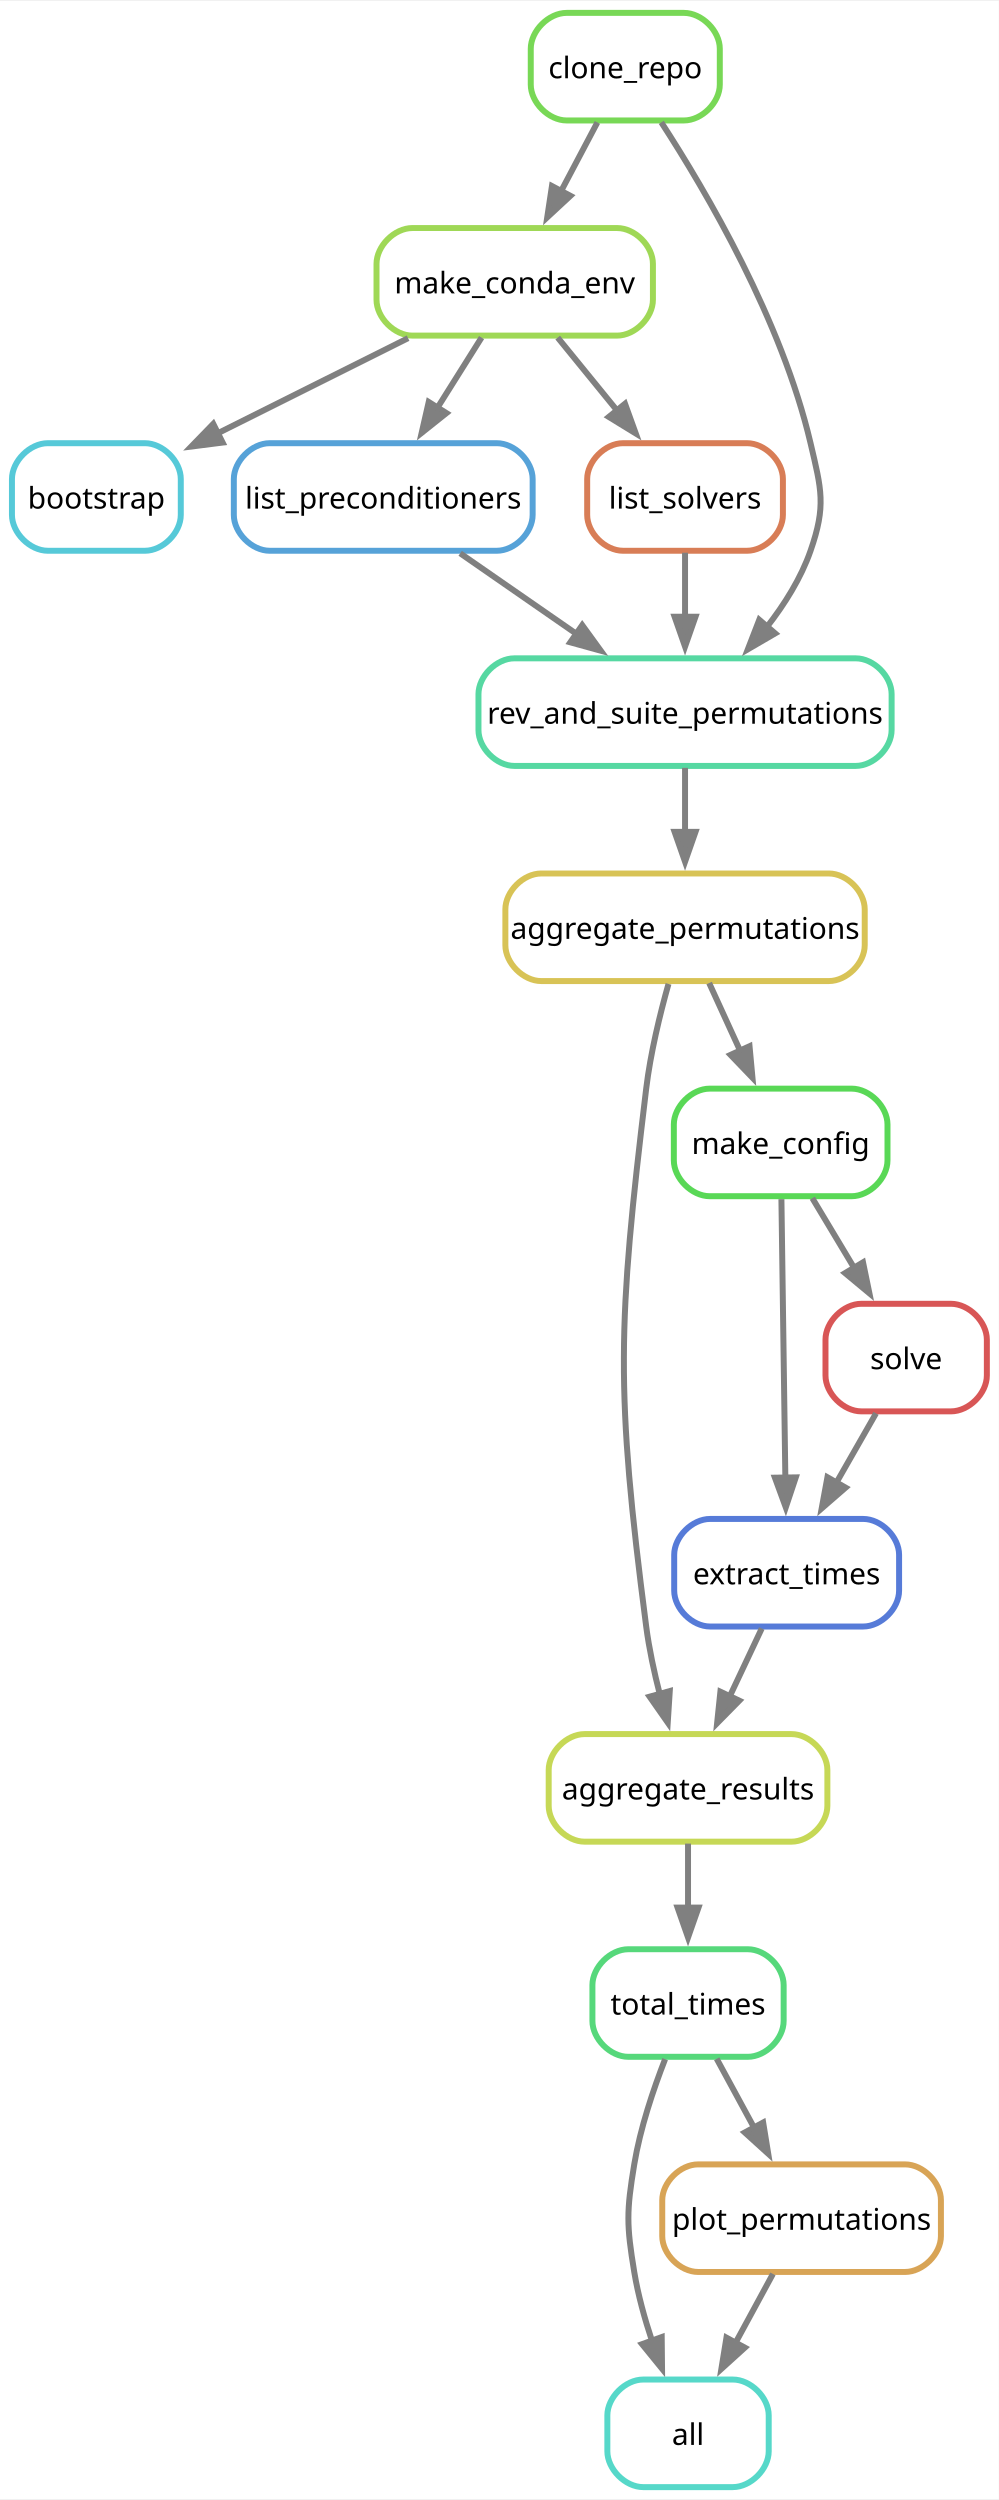
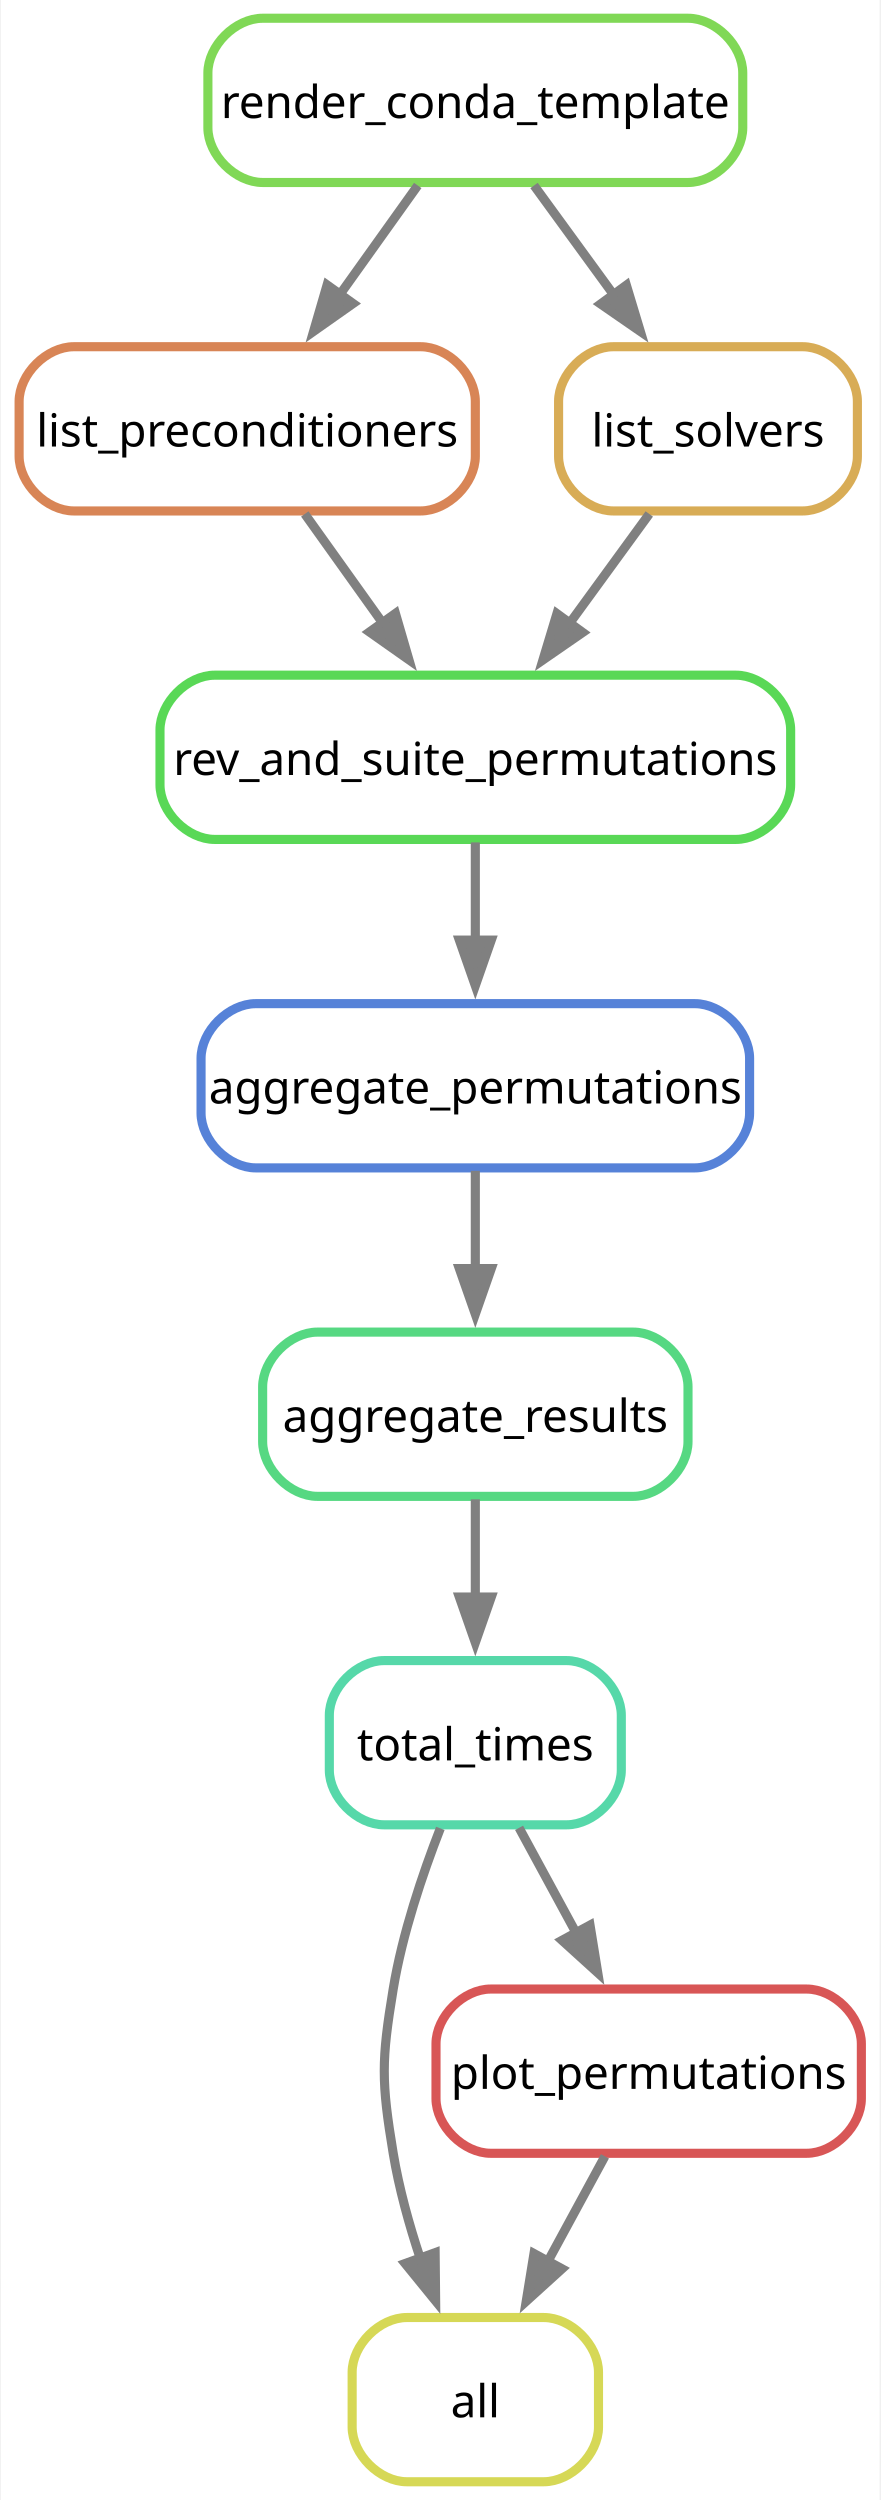
- <svg xmlns="http://www.w3.org/2000/svg" width="334pt" height="836pt" viewBox="0.00 0.00 334.25 836.00">
-   <g id="graph0" class="graph" transform="scale(1 1) rotate(0) translate(4 832)">
-     <polygon fill="white" stroke="none" points="-4,4 -4,-832 330.25,-832 330.25,4 -4,4" />
+ <svg xmlns="http://www.w3.org/2000/svg" width="193pt" height="548pt" viewBox="0.00 0.00 192.62 548.00">
+   <g id="graph0" class="graph" transform="scale(1 1) rotate(0) translate(4 544)">
+     <polygon fill="white" stroke="none" points="-4,4 -4,-544 188.62,-544 188.62,4 -4,4" />
    <g id="node1" class="node">
-       <path fill="none" stroke="#56c9d8" stroke-width="2" d="M44.5,-684C44.5,-684 12,-684 12,-684 6,-684 0,-678 0,-672 0,-672 0,-660 0,-660 0,-654 6,-648 12,-648 12,-648 44.5,-648 44.5,-648 50.5,-648 56.5,-654 56.5,-660 56.5,-660 56.5,-672 56.5,-672 56.5,-678 50.5,-684 44.5,-684" />
-       <text text-anchor="middle" x="28.25" y="-662.12" font-family="sans" font-size="10.00">bootstrap</text>
+       <path fill="none" stroke="#d6d856" stroke-width="2" d="M115,-36C115,-36 85,-36 85,-36 79,-36 73,-30 73,-24 73,-24 73,-12 73,-12 73,-6 79,0 85,0 85,0 115,0 115,0 121,0 127,-6 127,-12 127,-12 127,-24 127,-24 127,-30 121,-36 115,-36" />
+       <text text-anchor="middle" x="100" y="-14.12" font-family="sans" font-size="10.00">all</text>
    </g>
    <g id="node2" class="node">
-       <path fill="none" stroke="#9fd856" stroke-width="2" d="M202.5,-756C202.5,-756 134,-756 134,-756 128,-756 122,-750 122,-744 122,-744 122,-732 122,-732 122,-726 128,-720 134,-720 134,-720 202.5,-720 202.5,-720 208.5,-720 214.5,-726 214.5,-732 214.5,-732 214.5,-744 214.5,-744 214.5,-750 208.5,-756 202.5,-756" />
-       <text text-anchor="middle" x="168.25" y="-734.12" font-family="sans" font-size="10.00">make_conda_env</text>
+       <path fill="none" stroke="#56d8a9" stroke-width="2" d="M120,-180C120,-180 80,-180 80,-180 74,-180 68,-174 68,-168 68,-168 68,-156 68,-156 68,-150 74,-144 80,-144 80,-144 120,-144 120,-144 126,-144 132,-150 132,-156 132,-156 132,-168 132,-168 132,-174 126,-180 120,-180" />
+       <text text-anchor="middle" x="100" y="-158.12" font-family="sans" font-size="10.00">total_times</text>
+     </g>
+     <g id="edge2" class="edge">
+       <path fill="none" stroke="grey" stroke-width="2" d="M92.33,-143.22C88.39,-133.11 84,-120.08 82,-108 79.39,-92.21 79.39,-87.79 82,-72 83.26,-64.36 85.49,-56.33 87.95,-48.91" />
+       <polygon fill="grey" stroke="grey" stroke-width="2" points="91.19,-50.22 91.3,-39.62 84.61,-47.84 91.19,-50.22" />
+     </g>
+     <g id="node6" class="node">
+       <path fill="none" stroke="#d85656" stroke-width="2" d="M172.62,-108C172.62,-108 103.38,-108 103.38,-108 97.38,-108 91.38,-102 91.38,-96 91.38,-96 91.38,-84 91.38,-84 91.38,-78 97.38,-72 103.38,-72 103.38,-72 172.62,-72 172.62,-72 178.62,-72 184.62,-78 184.62,-84 184.62,-84 184.62,-96 184.62,-96 184.62,-102 178.62,-108 172.62,-108" />
+       <text text-anchor="middle" x="138" y="-86.12" font-family="sans" font-size="10.00">plot_permutations</text>
+     </g>
+     <g id="edge7" class="edge">
+       <path fill="none" stroke="grey" stroke-width="2" d="M109.59,-143.34C113.39,-136.34 117.85,-128.12 122.11,-120.28" />
+       <polygon fill="grey" stroke="grey" stroke-width="2" points="125.14,-122.02 126.84,-111.56 118.99,-118.68 125.14,-122.02" />
+     </g>
+     <g id="node3" class="node">
+       <path fill="none" stroke="#5682d8" stroke-width="2" d="M148.12,-324C148.12,-324 51.88,-324 51.88,-324 45.88,-324 39.88,-318 39.88,-312 39.88,-312 39.88,-300 39.88,-300 39.88,-294 45.88,-288 51.88,-288 51.88,-288 148.12,-288 148.12,-288 154.12,-288 160.12,-294 160.12,-300 160.12,-300 160.12,-312 160.12,-312 160.12,-318 154.12,-324 148.12,-324" />
+       <text text-anchor="middle" x="100" y="-302.12" font-family="sans" font-size="10.00">aggregate_permutations</text>
+     </g>
+     <g id="node9" class="node">
+       <path fill="none" stroke="#56d882" stroke-width="2" d="M134.62,-252C134.62,-252 65.38,-252 65.38,-252 59.38,-252 53.38,-246 53.38,-240 53.38,-240 53.38,-228 53.38,-228 53.38,-222 59.38,-216 65.38,-216 65.38,-216 134.62,-216 134.62,-216 140.62,-216 146.62,-222 146.62,-228 146.62,-228 146.62,-240 146.62,-240 146.62,-246 140.62,-252 134.62,-252" />
+       <text text-anchor="middle" x="100" y="-230.12" font-family="sans" font-size="10.00">aggregate_results</text>
+     </g>
+     <g id="edge10" class="edge">
+       <path fill="none" stroke="grey" stroke-width="2" d="M100,-287.34C100,-280.75 100,-273.08 100,-265.67" />
+       <polygon fill="grey" stroke="grey" stroke-width="2" points="103.5,-265.93 100,-255.93 96.5,-265.93 103.5,-265.93" />
+     </g>
+     <g id="node4" class="node">
+       <path fill="none" stroke="#59d856" stroke-width="2" d="M157.12,-396C157.12,-396 42.88,-396 42.88,-396 36.88,-396 30.88,-390 30.88,-384 30.88,-384 30.88,-372 30.88,-372 30.88,-366 36.88,-360 42.88,-360 42.88,-360 157.12,-360 157.12,-360 163.12,-360 169.12,-366 169.12,-372 169.12,-372 169.12,-384 169.12,-384 169.12,-390 163.12,-396 157.12,-396" />
+       <text text-anchor="middle" x="100" y="-374.12" font-family="sans" font-size="10.00">rev_and_suite_permutations</text>
+     </g>
+     <g id="edge4" class="edge">
+       <path fill="none" stroke="grey" stroke-width="2" d="M100,-359.34C100,-352.75 100,-345.08 100,-337.67" />
+       <polygon fill="grey" stroke="grey" stroke-width="2" points="103.5,-337.93 100,-327.93 96.5,-337.93 103.5,-337.93" />
+     </g>
+     <g id="node5" class="node">
+       <path fill="none" stroke="#80d856" stroke-width="2" d="M146.62,-540C146.62,-540 53.38,-540 53.38,-540 47.38,-540 41.38,-534 41.38,-528 41.38,-528 41.38,-516 41.38,-516 41.38,-510 47.38,-504 53.38,-504 53.38,-504 146.62,-504 146.62,-504 152.62,-504 158.62,-510 158.62,-516 158.62,-516 158.62,-528 158.62,-528 158.62,-534 152.62,-540 146.62,-540" />
+       <text text-anchor="middle" x="100" y="-518.12" font-family="sans" font-size="10.00">render_conda_template</text>
+     </g>
+     <g id="node7" class="node">
+       <path fill="none" stroke="#d88556" stroke-width="2" d="M88,-468C88,-468 12,-468 12,-468 6,-468 0,-462 0,-456 0,-456 0,-444 0,-444 0,-438 6,-432 12,-432 12,-432 88,-432 88,-432 94,-432 100,-438 100,-444 100,-444 100,-456 100,-456 100,-462 94,-468 88,-468" />
+       <text text-anchor="middle" x="50" y="-446.12" font-family="sans" font-size="10.00">list_preconditioners</text>
+     </g>
+     <g id="edge8" class="edge">
+       <path fill="none" stroke="grey" stroke-width="2" d="M87.38,-503.34C82.21,-496.1 76.09,-487.53 70.32,-479.45" />
+       <polygon fill="grey" stroke="grey" stroke-width="2" points="73.21,-477.47 64.55,-471.37 67.51,-481.54 73.21,-477.47" />
+     </g>
+     <g id="node8" class="node">
+       <path fill="none" stroke="#d8ac56" stroke-width="2" d="M171.75,-468C171.75,-468 130.25,-468 130.25,-468 124.25,-468 118.25,-462 118.25,-456 118.25,-456 118.25,-444 118.25,-444 118.25,-438 124.25,-432 130.25,-432 130.25,-432 171.75,-432 171.75,-432 177.75,-432 183.75,-438 183.75,-444 183.75,-444 183.75,-456 183.75,-456 183.75,-462 177.75,-468 171.75,-468" />
+       <text text-anchor="middle" x="151" y="-446.12" font-family="sans" font-size="10.00">list_solvers</text>
+     </g>
+     <g id="edge9" class="edge">
+       <path fill="none" stroke="grey" stroke-width="2" d="M112.87,-503.34C118.2,-496.01 124.53,-487.34 130.47,-479.18" />
+       <polygon fill="grey" stroke="grey" stroke-width="2" points="133.11,-481.49 136.17,-471.35 127.46,-477.37 133.11,-481.49" />
    </g>
    <g id="edge1" class="edge">
-       <path fill="none" stroke="grey" stroke-width="2" d="M132.56,-719.15C113.15,-709.45 89.06,-697.4 68.92,-687.34" />
-       <polygon fill="grey" stroke="grey" stroke-width="2" points="70.5,-684.21 59.99,-682.87 67.37,-690.47 70.5,-684.21" />
+       <path fill="none" stroke="grey" stroke-width="2" d="M128.41,-71.34C124.61,-64.34 120.15,-56.12 115.89,-48.28" />
+       <polygon fill="grey" stroke="grey" stroke-width="2" points="119.01,-46.68 111.16,-39.56 112.86,-50.02 119.01,-46.68" />
    </g>
-     <g id="node7" class="node">
-       <path fill="none" stroke="#56a2d8" stroke-width="2" d="M162.25,-684C162.25,-684 86.25,-684 86.25,-684 80.25,-684 74.25,-678 74.25,-672 74.25,-672 74.25,-660 74.25,-660 74.25,-654 80.25,-648 86.25,-648 86.25,-648 162.25,-648 162.25,-648 168.25,-648 174.25,-654 174.25,-660 174.25,-660 174.25,-672 174.25,-672 174.25,-678 168.25,-684 162.25,-684" />
-       <text text-anchor="middle" x="124.25" y="-662.12" font-family="sans" font-size="10.00">list_preconditioners</text>
+     <g id="edge5" class="edge">
+       <path fill="none" stroke="grey" stroke-width="2" d="M62.62,-431.34C67.79,-424.1 73.91,-415.53 79.68,-407.45" />
+       <polygon fill="grey" stroke="grey" stroke-width="2" points="82.49,-409.54 85.45,-399.37 76.79,-405.47 82.49,-409.54" />
    </g>
-     <g id="edge7" class="edge">
-       <path fill="none" stroke="grey" stroke-width="2" d="M157.15,-719.34C152.65,-712.18 147.34,-703.73 142.31,-695.73" />
-       <polygon fill="grey" stroke="grey" stroke-width="2" points="145.4,-694.07 137.11,-687.46 139.47,-697.79 145.4,-694.07" />
-     </g>
-     <g id="node8" class="node">
-       <path fill="none" stroke="#d87d56" stroke-width="2" d="M246,-684C246,-684 204.5,-684 204.5,-684 198.5,-684 192.5,-678 192.5,-672 192.5,-672 192.5,-660 192.5,-660 192.5,-654 198.5,-648 204.5,-648 204.5,-648 246,-648 246,-648 252,-648 258,-654 258,-660 258,-660 258,-672 258,-672 258,-678 252,-684 246,-684" />
-       <text text-anchor="middle" x="225.25" y="-662.12" font-family="sans" font-size="10.00">list_solvers</text>
-     </g>
-     <g id="edge8" class="edge">
-       <path fill="none" stroke="grey" stroke-width="2" d="M182.63,-719.34C188.66,-711.93 195.82,-703.14 202.53,-694.9" />
-       <polygon fill="grey" stroke="grey" stroke-width="2" points="205.16,-697.21 208.76,-687.25 199.73,-692.79 205.16,-697.21" />
-     </g>
-     <g id="node3" class="node">
-       <path fill="none" stroke="#78d856" stroke-width="2" d="M224.88,-828C224.88,-828 185.62,-828 185.62,-828 179.62,-828 173.62,-822 173.62,-816 173.62,-816 173.62,-804 173.62,-804 173.62,-798 179.62,-792 185.62,-792 185.62,-792 224.88,-792 224.88,-792 230.88,-792 236.88,-798 236.88,-804 236.88,-804 236.88,-816 236.88,-816 236.88,-822 230.88,-828 224.88,-828" />
-       <text text-anchor="middle" x="205.25" y="-806.12" font-family="sans" font-size="10.00">clone_repo</text>
-     </g>
-     <g id="edge2" class="edge">
-       <path fill="none" stroke="grey" stroke-width="2" d="M195.91,-791.34C192.22,-784.34 187.87,-776.12 183.73,-768.28" />
-       <polygon fill="grey" stroke="grey" stroke-width="2" points="186.89,-766.78 179.13,-759.58 180.71,-770.05 186.89,-766.78" />
-     </g>
-     <g id="node14" class="node">
-       <path fill="none" stroke="#56d8a2" stroke-width="2" d="M282.38,-612C282.38,-612 168.12,-612 168.12,-612 162.12,-612 156.12,-606 156.12,-600 156.12,-600 156.12,-588 156.12,-588 156.12,-582 162.12,-576 168.12,-576 168.12,-576 282.38,-576 282.38,-576 288.38,-576 294.38,-582 294.38,-588 294.38,-588 294.38,-600 294.38,-600 294.38,-606 288.38,-612 282.38,-612" />
-       <text text-anchor="middle" x="225.25" y="-590.12" font-family="sans" font-size="10.00">rev_and_suite_permutations</text>
-     </g>
-     <g id="edge16" class="edge">
-       <path fill="none" stroke="grey" stroke-width="2" d="M217.3,-791.37C232.45,-768.04 257.63,-725.04 267.25,-684 270.9,-668.42 272.51,-663.11 267.25,-648 264.07,-638.85 258.57,-630.1 252.59,-622.43" />
-       <polygon fill="grey" stroke="grey" stroke-width="2" points="255.41,-620.35 246.26,-615.02 250.09,-624.9 255.41,-620.35" />
-     </g>
-     <g id="node4" class="node">
-       <path fill="none" stroke="#56d8c9" stroke-width="2" d="M241.25,-36C241.25,-36 211.25,-36 211.25,-36 205.25,-36 199.25,-30 199.25,-24 199.25,-24 199.25,-12 199.25,-12 199.25,-6 205.25,0 211.25,0 211.25,0 241.25,0 241.25,0 247.25,0 253.25,-6 253.25,-12 253.25,-12 253.25,-24 253.25,-24 253.25,-30 247.25,-36 241.25,-36" />
-       <text text-anchor="middle" x="226.25" y="-14.12" font-family="sans" font-size="10.00">all</text>
-     </g>
-     <g id="node5" class="node">
-       <path fill="none" stroke="#56d87b" stroke-width="2" d="M246.25,-180C246.25,-180 206.25,-180 206.25,-180 200.25,-180 194.25,-174 194.25,-168 194.25,-168 194.25,-156 194.25,-156 194.25,-150 200.25,-144 206.25,-144 206.25,-144 246.25,-144 246.25,-144 252.25,-144 258.25,-150 258.25,-156 258.25,-156 258.25,-168 258.25,-168 258.25,-174 252.25,-180 246.25,-180" />
-       <text text-anchor="middle" x="226.25" y="-158.12" font-family="sans" font-size="10.00">total_times</text>
+     <g id="edge6" class="edge">
+       <path fill="none" stroke="grey" stroke-width="2" d="M138.13,-431.34C132.8,-424.01 126.47,-415.34 120.53,-407.18" />
+       <polygon fill="grey" stroke="grey" stroke-width="2" points="123.54,-405.37 114.83,-399.35 117.89,-409.49 123.54,-405.37" />
    </g>
    <g id="edge3" class="edge">
-       <path fill="none" stroke="grey" stroke-width="2" d="M218.58,-143.22C214.64,-133.11 210.25,-120.08 208.25,-108 205.64,-92.21 205.64,-87.79 208.25,-72 209.51,-64.36 211.74,-56.33 214.2,-48.91" />
-       <polygon fill="grey" stroke="grey" stroke-width="2" points="217.44,-50.22 217.55,-39.62 210.86,-47.84 217.44,-50.22" />
-     </g>
-     <g id="node9" class="node">
-       <path fill="none" stroke="#d8a456" stroke-width="2" d="M298.88,-108C298.88,-108 229.62,-108 229.62,-108 223.62,-108 217.62,-102 217.62,-96 217.62,-96 217.62,-84 217.62,-84 217.62,-78 223.62,-72 229.62,-72 229.62,-72 298.88,-72 298.88,-72 304.88,-72 310.88,-78 310.88,-84 310.88,-84 310.88,-96 310.88,-96 310.88,-102 304.88,-108 298.88,-108" />
-       <text text-anchor="middle" x="264.25" y="-86.12" font-family="sans" font-size="10.00">plot_permutations</text>
-     </g>
-     <g id="edge9" class="edge">
-       <path fill="none" stroke="grey" stroke-width="2" d="M235.84,-143.34C239.64,-136.34 244.1,-128.12 248.36,-120.28" />
-       <polygon fill="grey" stroke="grey" stroke-width="2" points="251.39,-122.02 253.09,-111.56 245.24,-118.68 251.39,-122.02" />
-     </g>
-     <g id="node6" class="node">
-       <path fill="none" stroke="#d8c356" stroke-width="2" d="M273.38,-540C273.38,-540 177.12,-540 177.12,-540 171.12,-540 165.12,-534 165.12,-528 165.12,-528 165.12,-516 165.12,-516 165.12,-510 171.12,-504 177.12,-504 177.12,-504 273.38,-504 273.38,-504 279.38,-504 285.38,-510 285.38,-516 285.38,-516 285.38,-528 285.38,-528 285.38,-534 279.38,-540 273.38,-540" />
-       <text text-anchor="middle" x="225.25" y="-518.12" font-family="sans" font-size="10.00">aggregate_permutations</text>
-     </g>
-     <g id="node10" class="node">
-       <path fill="none" stroke="#c6d856" stroke-width="2" d="M260.88,-252C260.88,-252 191.62,-252 191.62,-252 185.62,-252 179.62,-246 179.62,-240 179.62,-240 179.62,-228 179.62,-228 179.62,-222 185.62,-216 191.62,-216 191.62,-216 260.88,-216 260.88,-216 266.88,-216 272.88,-222 272.88,-228 272.88,-228 272.88,-240 272.88,-240 272.88,-246 266.88,-252 260.88,-252" />
-       <text text-anchor="middle" x="226.25" y="-230.12" font-family="sans" font-size="10.00">aggregate_results</text>
-     </g>
-     <g id="edge10" class="edge">
-       <path fill="none" stroke="grey" stroke-width="2" d="M219.71,-503.05C216.85,-492.88 213.68,-479.85 212.25,-468 202.65,-388.58 201.95,-367.33 212.25,-288 213.22,-280.57 214.91,-272.69 216.8,-265.35" />
-       <polygon fill="grey" stroke="grey" stroke-width="2" points="220.14,-266.41 219.46,-255.84 213.39,-264.52 220.14,-266.41" />
-     </g>
-     <g id="node13" class="node">
-       <path fill="none" stroke="#59d856" stroke-width="2" d="M281,-468C281,-468 233.5,-468 233.5,-468 227.5,-468 221.5,-462 221.5,-456 221.5,-456 221.5,-444 221.5,-444 221.5,-438 227.5,-432 233.5,-432 233.5,-432 281,-432 281,-432 287,-432 293,-438 293,-444 293,-444 293,-456 293,-456 293,-462 287,-468 281,-468" />
-       <text text-anchor="middle" x="257.25" y="-446.12" font-family="sans" font-size="10.00">make_config</text>
-     </g>
-     <g id="edge15" class="edge">
-       <path fill="none" stroke="grey" stroke-width="2" d="M233.32,-503.34C236.48,-496.43 240.19,-488.31 243.74,-480.56" />
-       <polygon fill="grey" stroke="grey" stroke-width="2" points="246.83,-482.2 247.81,-471.65 240.47,-479.29 246.83,-482.2" />
-     </g>
-     <g id="edge17" class="edge">
-       <path fill="none" stroke="grey" stroke-width="2" d="M150,-647.15C161.87,-638.93 176.17,-629.02 189.09,-620.06" />
-       <polygon fill="grey" stroke="grey" stroke-width="2" points="190.84,-623.11 197.06,-614.54 186.85,-617.36 190.84,-623.11" />
-     </g>
-     <g id="edge18" class="edge">
-       <path fill="none" stroke="grey" stroke-width="2" d="M225.25,-647.34C225.25,-640.75 225.25,-633.08 225.25,-625.67" />
-       <polygon fill="grey" stroke="grey" stroke-width="2" points="228.75,-625.93 225.25,-615.93 221.75,-625.93 228.75,-625.93" />
-     </g>
-     <g id="edge4" class="edge">
-       <path fill="none" stroke="grey" stroke-width="2" d="M254.66,-71.34C250.86,-64.34 246.4,-56.12 242.14,-48.28" />
-       <polygon fill="grey" stroke="grey" stroke-width="2" points="245.26,-46.68 237.41,-39.56 239.11,-50.02 245.26,-46.68" />
-     </g>
-     <g id="edge5" class="edge">
-       <path fill="none" stroke="grey" stroke-width="2" d="M226.25,-215.34C226.25,-208.75 226.25,-201.08 226.25,-193.67" />
-       <polygon fill="grey" stroke="grey" stroke-width="2" points="229.75,-193.93 226.25,-183.93 222.75,-193.93 229.75,-193.93" />
-     </g>
-     <g id="node11" class="node">
-       <path fill="none" stroke="#567bd8" stroke-width="2" d="M284.88,-324C284.88,-324 233.62,-324 233.62,-324 227.62,-324 221.62,-318 221.62,-312 221.62,-312 221.62,-300 221.62,-300 221.62,-294 227.62,-288 233.62,-288 233.62,-288 284.88,-288 284.88,-288 290.88,-288 296.88,-294 296.88,-300 296.88,-300 296.88,-312 296.88,-312 296.88,-318 290.88,-324 284.88,-324" />
-       <text text-anchor="middle" x="259.25" y="-302.12" font-family="sans" font-size="10.00">extract_times</text>
-     </g>
-     <g id="edge11" class="edge">
-       <path fill="none" stroke="grey" stroke-width="2" d="M250.92,-287.34C247.66,-280.43 243.84,-272.31 240.18,-264.56" />
-       <polygon fill="grey" stroke="grey" stroke-width="2" points="243.41,-263.19 235.98,-255.64 237.08,-266.18 243.41,-263.19" />
-     </g>
-     <g id="node12" class="node">
-       <path fill="none" stroke="#d85656" stroke-width="2" d="M314.25,-396C314.25,-396 284.25,-396 284.25,-396 278.25,-396 272.25,-390 272.25,-384 272.25,-384 272.25,-372 272.25,-372 272.25,-366 278.25,-360 284.25,-360 284.25,-360 314.25,-360 314.25,-360 320.25,-360 326.25,-366 326.25,-372 326.25,-372 326.25,-384 326.25,-384 326.25,-390 320.25,-396 314.25,-396" />
-       <text text-anchor="middle" x="299.25" y="-374.12" font-family="sans" font-size="10.00">solve</text>
-     </g>
-     <g id="edge12" class="edge">
-       <path fill="none" stroke="grey" stroke-width="2" d="M289.16,-359.34C285.11,-352.26 280.35,-343.92 275.82,-336" />
-       <polygon fill="grey" stroke="grey" stroke-width="2" points="278.98,-334.48 270.98,-327.53 272.9,-337.95 278.98,-334.48" />
-     </g>
-     <g id="edge13" class="edge">
-       <path fill="none" stroke="grey" stroke-width="2" d="M257.5,-431.02C257.83,-407.54 258.42,-366.11 258.82,-337.64" />
-       <polygon fill="grey" stroke="grey" stroke-width="2" points="262.31,-337.91 258.96,-327.87 255.32,-337.81 262.31,-337.91" />
-     </g>
-     <g id="edge14" class="edge">
-       <path fill="none" stroke="grey" stroke-width="2" d="M267.85,-431.34C272.09,-424.26 277.1,-415.92 281.85,-408" />
-       <polygon fill="grey" stroke="grey" stroke-width="2" points="284.81,-409.87 286.95,-399.5 278.81,-406.27 284.81,-409.87" />
-     </g>
-     <g id="edge6" class="edge">
-       <path fill="none" stroke="grey" stroke-width="2" d="M225.25,-575.34C225.25,-568.75 225.25,-561.08 225.25,-553.67" />
-       <polygon fill="grey" stroke="grey" stroke-width="2" points="228.75,-553.93 225.25,-543.93 221.75,-553.93 228.75,-553.93" />
+       <path fill="none" stroke="grey" stroke-width="2" d="M100,-215.34C100,-208.75 100,-201.08 100,-193.67" />
+       <polygon fill="grey" stroke="grey" stroke-width="2" points="103.5,-193.93 100,-183.93 96.5,-193.93 103.5,-193.93" />
    </g>
  </g>
</svg>
